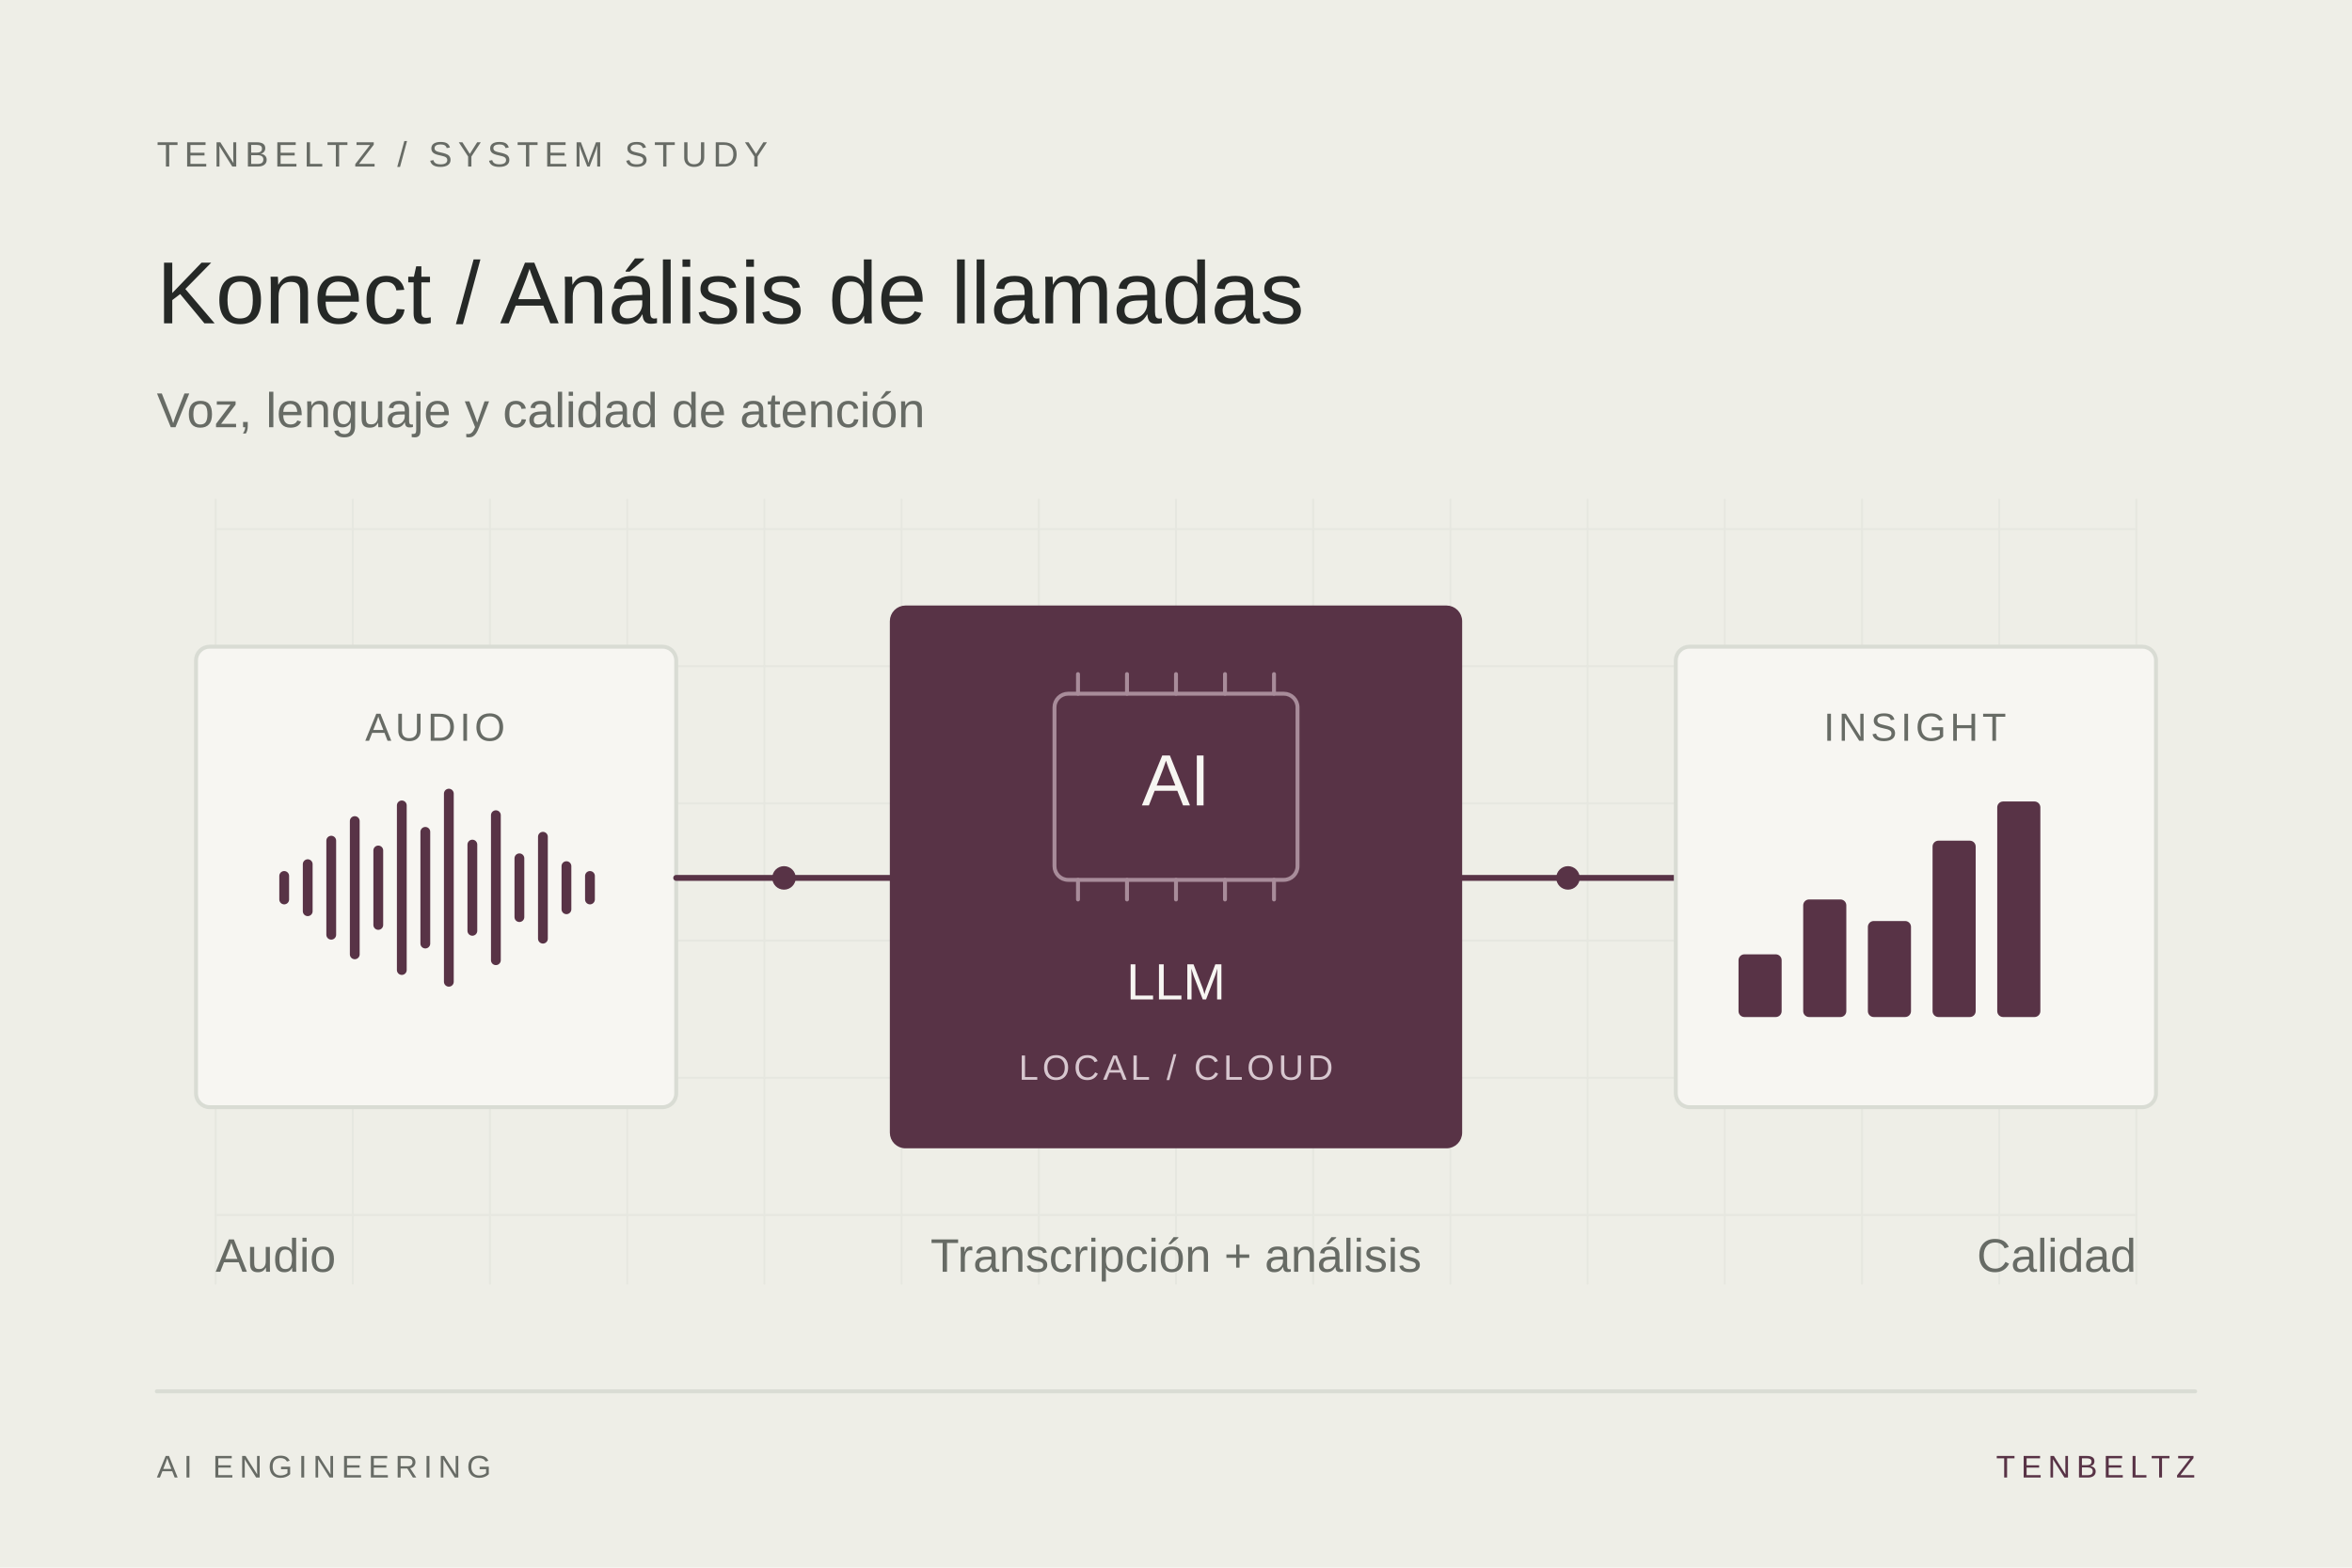
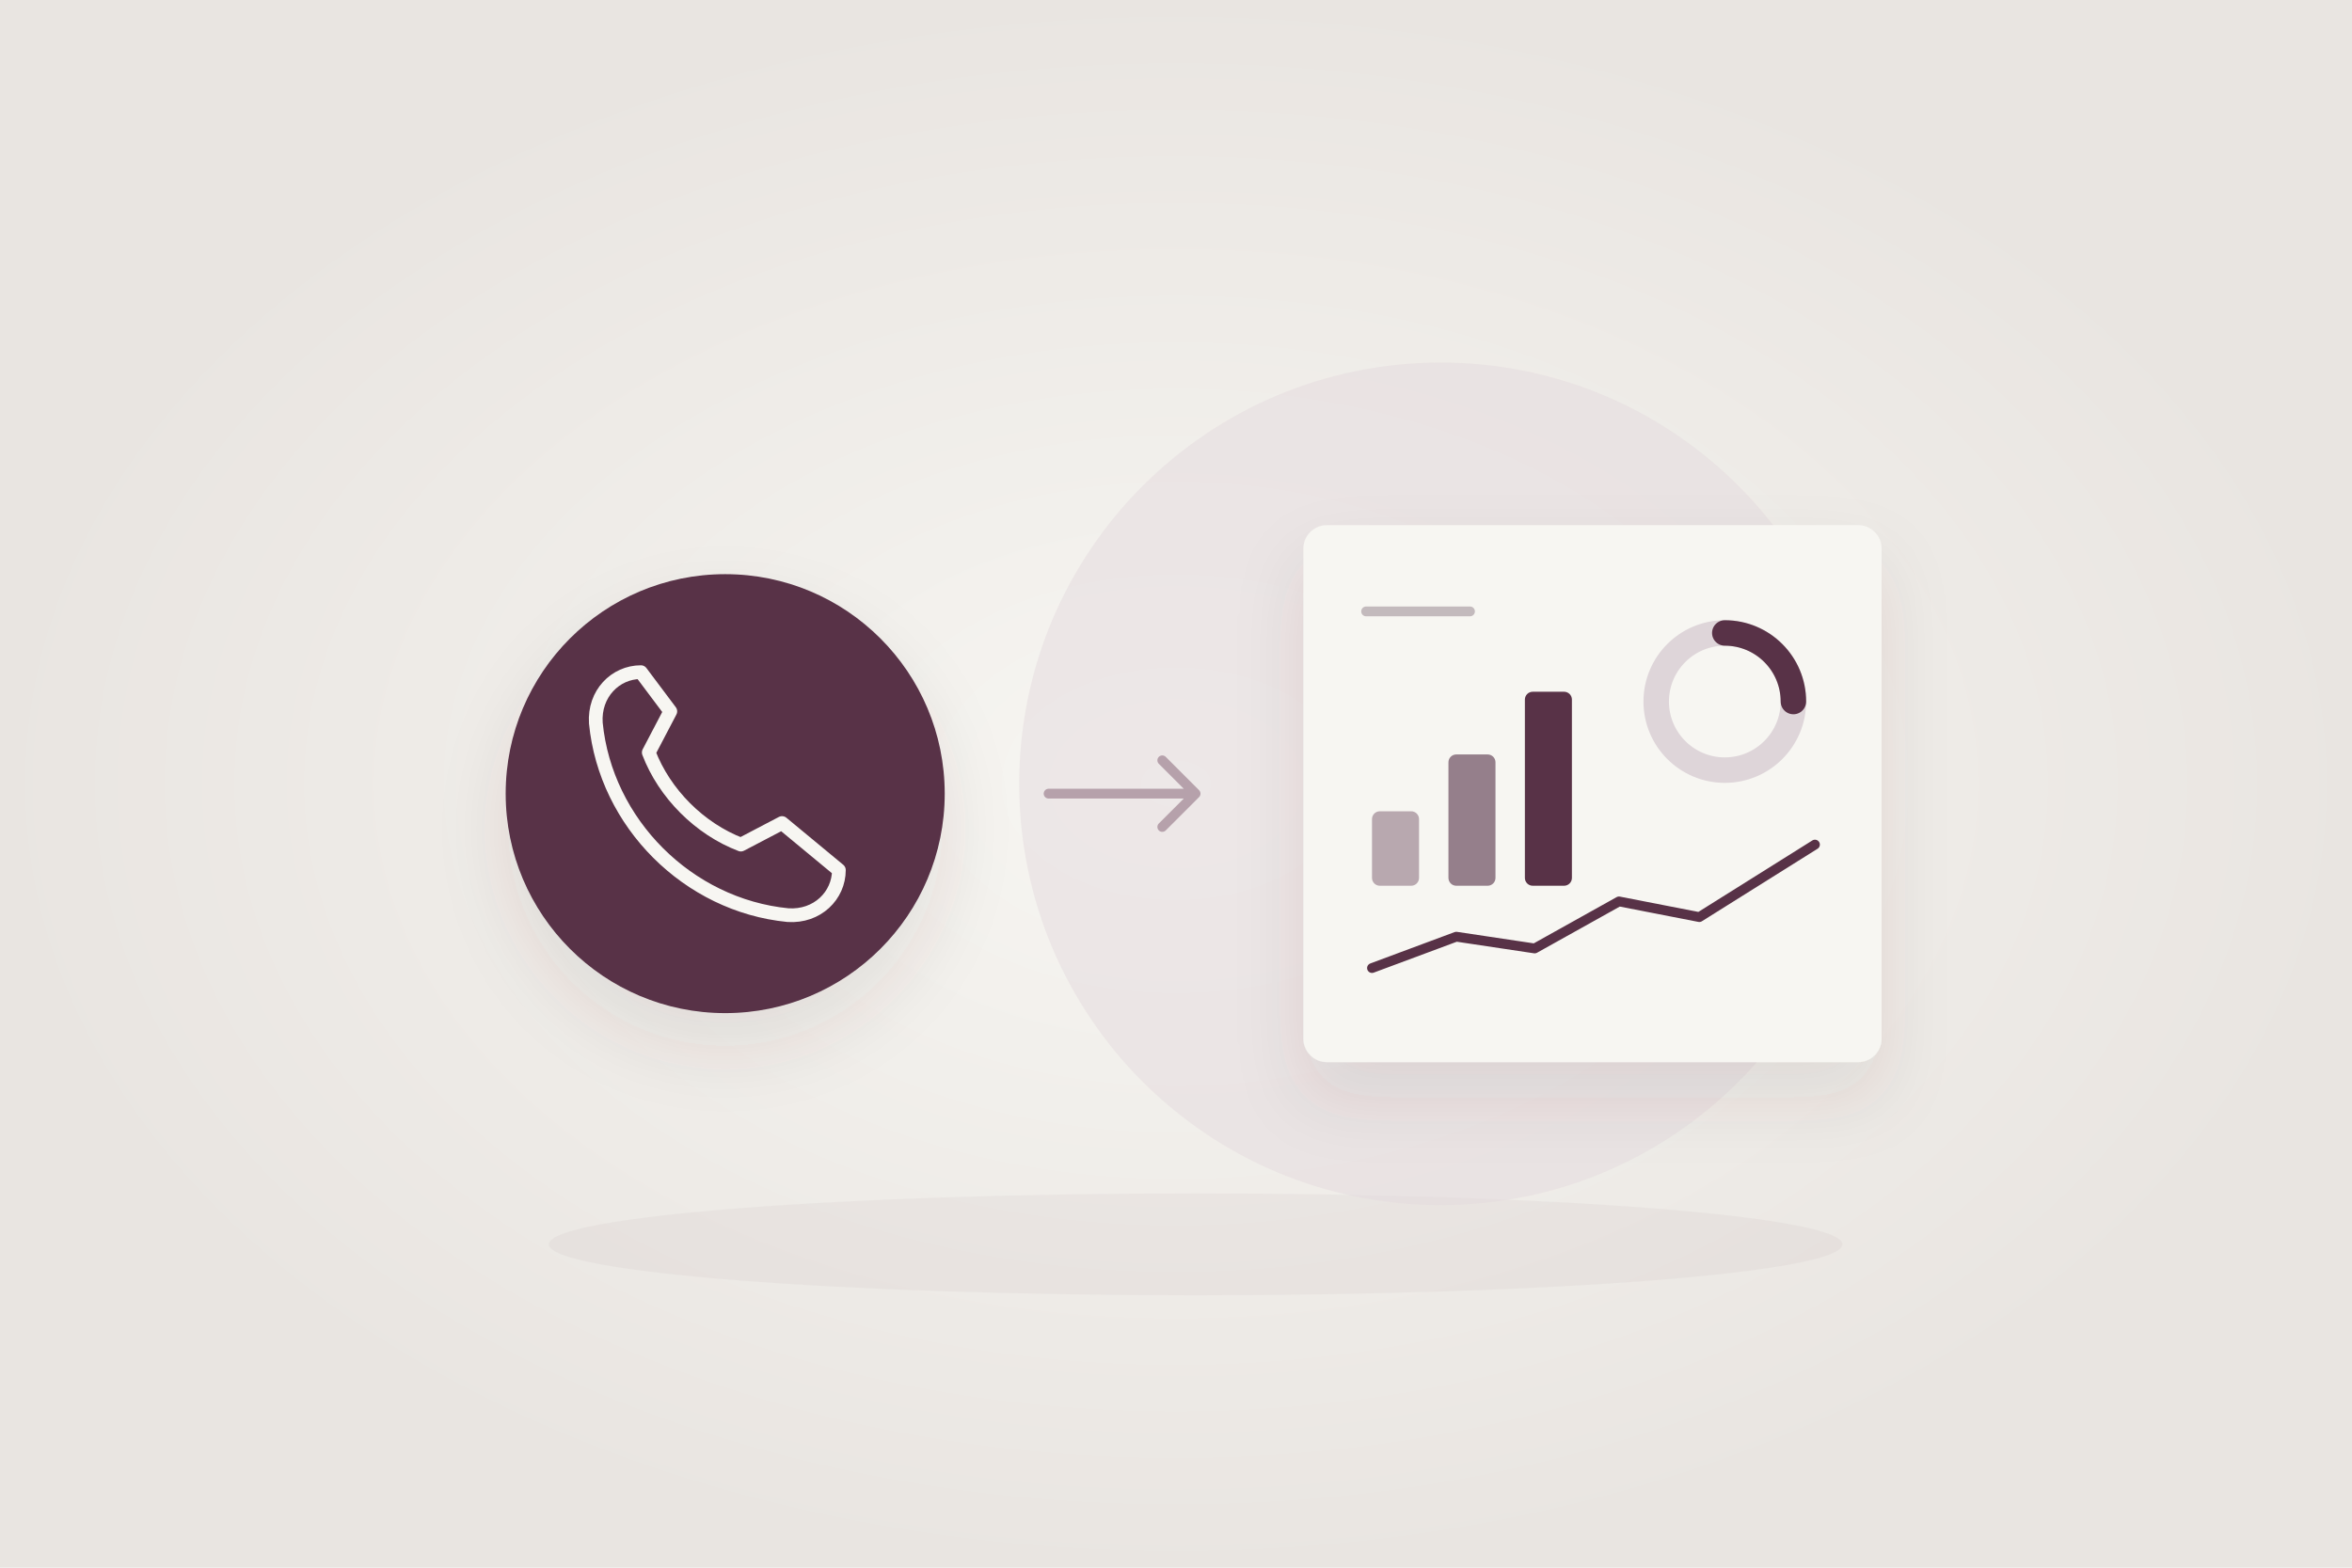
<svg xmlns="http://www.w3.org/2000/svg" width="1200" height="800" viewBox="0 0 1200 800">
-   <rect width="1200" height="800" fill="#eeeee7" />
-   <g opacity=".4">
-     <path d="M110 255V655" stroke="#d9dcd4" stroke-width="1" fill="none" stroke-linecap="round" stroke-linejoin="round" />
-     <path d="M180 255V655" stroke="#d9dcd4" stroke-width="1" fill="none" stroke-linecap="round" stroke-linejoin="round" />
-     <path d="M250 255V655" stroke="#d9dcd4" stroke-width="1" fill="none" stroke-linecap="round" stroke-linejoin="round" />
-     <path d="M320 255V655" stroke="#d9dcd4" stroke-width="1" fill="none" stroke-linecap="round" stroke-linejoin="round" />
-     <path d="M390 255V655" stroke="#d9dcd4" stroke-width="1" fill="none" stroke-linecap="round" stroke-linejoin="round" />
-     <path d="M460 255V655" stroke="#d9dcd4" stroke-width="1" fill="none" stroke-linecap="round" stroke-linejoin="round" />
-     <path d="M530 255V655" stroke="#d9dcd4" stroke-width="1" fill="none" stroke-linecap="round" stroke-linejoin="round" />
-     <path d="M600 255V655" stroke="#d9dcd4" stroke-width="1" fill="none" stroke-linecap="round" stroke-linejoin="round" />
-     <path d="M670 255V655" stroke="#d9dcd4" stroke-width="1" fill="none" stroke-linecap="round" stroke-linejoin="round" />
-     <path d="M740 255V655" stroke="#d9dcd4" stroke-width="1" fill="none" stroke-linecap="round" stroke-linejoin="round" />
-     <path d="M810 255V655" stroke="#d9dcd4" stroke-width="1" fill="none" stroke-linecap="round" stroke-linejoin="round" />
-     <path d="M880 255V655" stroke="#d9dcd4" stroke-width="1" fill="none" stroke-linecap="round" stroke-linejoin="round" />
-     <path d="M950 255V655" stroke="#d9dcd4" stroke-width="1" fill="none" stroke-linecap="round" stroke-linejoin="round" />
-     <path d="M1020 255V655" stroke="#d9dcd4" stroke-width="1" fill="none" stroke-linecap="round" stroke-linejoin="round" />
-     <path d="M1090 255V655" stroke="#d9dcd4" stroke-width="1" fill="none" stroke-linecap="round" stroke-linejoin="round" />
-     <path d="M110 270H1090" stroke="#d9dcd4" stroke-width="1" fill="none" stroke-linecap="round" stroke-linejoin="round" />
-     <path d="M110 340H1090" stroke="#d9dcd4" stroke-width="1" fill="none" stroke-linecap="round" stroke-linejoin="round" />
-     <path d="M110 410H1090" stroke="#d9dcd4" stroke-width="1" fill="none" stroke-linecap="round" stroke-linejoin="round" />
-     <path d="M110 480H1090" stroke="#d9dcd4" stroke-width="1" fill="none" stroke-linecap="round" stroke-linejoin="round" />
-     <path d="M110 550H1090" stroke="#d9dcd4" stroke-width="1" fill="none" stroke-linecap="round" stroke-linejoin="round" />
-     <path d="M110 620H1090" stroke="#d9dcd4" stroke-width="1" fill="none" stroke-linecap="round" stroke-linejoin="round" />
+   <defs>
+     <radialGradient id="paper">
+       <stop stop-color="#f7f6f2" />
+       <stop offset="1" stop-color="#e9e5e1" />
+     </radialGradient>
+     <filter id="shadow" x="-40%" y="-40%" width="180%" height="180%">
+       <feDropShadow dx="0" dy="18" stdDeviation="18" flood-color="#493440" flood-opacity=".10" />
+     </filter>
+   </defs>
+   <rect width="1200" height="800" fill="url(#paper)" />
+   <ellipse cx="610" cy="635" rx="330" ry="26" fill="#583346" opacity=".045" />
+   <circle cx="735" cy="400" r="215" fill="#e4dadd" opacity=".5" />
+   <g filter="url(#shadow)">
+     <circle cx="370" cy="405" r="112" fill="#583346" />
+     <g transform="translate(370 405) scale(1)">
+       <path d="M-43-62c-13 0-24 11-23 26 5 51 47 93 98 98 15 1 26-10 26-23l-29-24-21 11c-21-8-39-26-47-47l11-21z" fill="none" stroke="#f7f6f2" stroke-width="7" stroke-linecap="round" stroke-linejoin="round" />
+     </g>
  </g>
-   <g font-family="Arial,sans-serif">
-     <text x="80" y="85" font-size="18" fill="#676b65" text-anchor="start" letter-spacing="3">TENBELTZ / SYSTEM STUDY</text>
-     <text x="80" y="165" font-size="45" fill="#252826" text-anchor="start">Konect / Análisis de llamadas</text>
-     <text x="80" y="218" font-size="25" fill="#676b65" text-anchor="start">Voz, lenguaje y calidad de atención</text>
-     <rect x="100" y="330" width="245" height="235" rx="7" fill="#f7f6f2" stroke="#d9dcd4" stroke-width="2" />
-     <text x="222" y="378" font-size="20" fill="#676b65" text-anchor="middle" letter-spacing="2">AUDIO</text>
-     <path d="M145 447.0v12" stroke="#583346" stroke-width="5" fill="none" stroke-linecap="round" stroke-linejoin="round" />
-     <path d="M157 441.0v24" stroke="#583346" stroke-width="5" fill="none" stroke-linecap="round" stroke-linejoin="round" />
-     <path d="M169 429.0v48" stroke="#583346" stroke-width="5" fill="none" stroke-linecap="round" stroke-linejoin="round" />
-     <path d="M181 419.0v68" stroke="#583346" stroke-width="5" fill="none" stroke-linecap="round" stroke-linejoin="round" />
-     <path d="M193 434.0v38" stroke="#583346" stroke-width="5" fill="none" stroke-linecap="round" stroke-linejoin="round" />
-     <path d="M205 411.0v84" stroke="#583346" stroke-width="5" fill="none" stroke-linecap="round" stroke-linejoin="round" />
-     <path d="M217 424.5v57" stroke="#583346" stroke-width="5" fill="none" stroke-linecap="round" stroke-linejoin="round" />
-     <path d="M229 405.0v96" stroke="#583346" stroke-width="5" fill="none" stroke-linecap="round" stroke-linejoin="round" />
-     <path d="M241 431.0v44" stroke="#583346" stroke-width="5" fill="none" stroke-linecap="round" stroke-linejoin="round" />
-     <path d="M253 416.0v74" stroke="#583346" stroke-width="5" fill="none" stroke-linecap="round" stroke-linejoin="round" />
-     <path d="M265 438.0v30" stroke="#583346" stroke-width="5" fill="none" stroke-linecap="round" stroke-linejoin="round" />
-     <path d="M277 427.0v52" stroke="#583346" stroke-width="5" fill="none" stroke-linecap="round" stroke-linejoin="round" />
-     <path d="M289 442.0v22" stroke="#583346" stroke-width="5" fill="none" stroke-linecap="round" stroke-linejoin="round" />
-     <path d="M301 447.0v12" stroke="#583346" stroke-width="5" fill="none" stroke-linecap="round" stroke-linejoin="round" />
-     <path d="M345 448H454" stroke="#583346" stroke-width="3" fill="none" stroke-linecap="round" stroke-linejoin="round" />
-     <circle cx="400" cy="448" r="5" fill="#583346" stroke="#583346" stroke-width="2" />
-     <rect x="455" y="310" width="290" height="275" rx="7" fill="#583346" stroke="#583346" stroke-width="2" />
-     <rect x="538" y="354" width="124" height="95" rx="7" fill="#583346" stroke="#a88c9a" stroke-width="2" />
-     <path d="M550 344V354M550 449V459" stroke="#a88c9a" stroke-width="2" fill="none" stroke-linecap="round" stroke-linejoin="round" />
-     <path d="M575 344V354M575 449V459" stroke="#a88c9a" stroke-width="2" fill="none" stroke-linecap="round" stroke-linejoin="round" />
-     <path d="M600 344V354M600 449V459" stroke="#a88c9a" stroke-width="2" fill="none" stroke-linecap="round" stroke-linejoin="round" />
-     <path d="M625 344V354M625 449V459" stroke="#a88c9a" stroke-width="2" fill="none" stroke-linecap="round" stroke-linejoin="round" />
-     <path d="M650 344V354M650 449V459" stroke="#a88c9a" stroke-width="2" fill="none" stroke-linecap="round" stroke-linejoin="round" />
-     <text x="600" y="411" font-size="37" fill="#f7f6f2" text-anchor="middle">AI</text>
-     <text x="600" y="510" font-size="26" fill="#f7f6f2" text-anchor="middle">LLM</text>
-     <text x="600" y="551" font-size="18" fill="#d7c7cf" text-anchor="middle" letter-spacing="2">LOCAL / CLOUD</text>
-     <path d="M745 448H855" stroke="#583346" stroke-width="3" fill="none" stroke-linecap="round" stroke-linejoin="round" />
-     <circle cx="800" cy="448" r="5" fill="#583346" stroke="#583346" stroke-width="2" />
-     <rect x="855" y="330" width="245" height="235" rx="7" fill="#f7f6f2" stroke="#d9dcd4" stroke-width="2" />
-     <text x="977" y="378" font-size="20" fill="#676b65" text-anchor="middle" letter-spacing="2">INSIGHT</text>
-     <rect x="888" y="488" width="20" height="30" rx="2" fill="#583346" stroke="#583346" stroke-width="2" />
-     <rect x="921" y="460" width="20" height="58" rx="2" fill="#583346" stroke="#583346" stroke-width="2" />
-     <rect x="954" y="471" width="20" height="47" rx="2" fill="#583346" stroke="#583346" stroke-width="2" />
-     <rect x="987" y="430" width="20" height="88" rx="2" fill="#583346" stroke="#583346" stroke-width="2" />
-     <rect x="1020" y="410" width="20" height="108" rx="2" fill="#583346" stroke="#583346" stroke-width="2" />
-     <text x="110" y="649" font-size="24" fill="#676b65" text-anchor="start">Audio</text>
-     <text x="600" y="649" font-size="24" fill="#676b65" text-anchor="middle">Transcripción + análisis</text>
-     <text x="1090" y="649" font-size="24" fill="#676b65" text-anchor="end">Calidad</text>
-     <path d="M80 710H1120" stroke="#d9dcd4" stroke-width="2" fill="none" stroke-linecap="round" stroke-linejoin="round" />
-     <text x="80" y="754" font-size="16" fill="#676b65" text-anchor="start" letter-spacing="3">AI ENGINEERING</text>
-     <text x="1120" y="754" font-size="16" fill="#583346" text-anchor="end" letter-spacing="3">TENBELTZ</text>
+   <path d="M535 405h75m-17-17 17 17-17 17" fill="none" stroke="#b6a1ab" stroke-width="5" stroke-linecap="round" stroke-linejoin="round" />
+   <g filter="url(#shadow)">
+     <rect x="665" y="268" width="295" height="274" rx="12" fill="#f7f6f2" />
+     <path d="M697 312h53" fill="none" stroke="#c3babd" stroke-width="5" stroke-linecap="round" stroke-linejoin="round" />
+     <rect x="700" y="414" width="24" height="38" rx="4" fill="#b8a8af" />
+     <rect x="739" y="385" width="24" height="67" rx="4" fill="#957f8b" />
+     <rect x="778" y="353" width="24" height="99" rx="4" fill="#583346" />
+     <circle cx="880" cy="358" r="35" fill="none" stroke="#ded5d9" stroke-width="13" />
+     <path d="M880 323a35 35 0 0 1 35 35" fill="none" stroke="#583346" stroke-width="13" stroke-linecap="round" />
+     <path d="M700 494l43-16 40 6 43-24 41 8 59-37" fill="none" stroke="#583346" stroke-width="5" stroke-linecap="round" stroke-linejoin="round" />
  </g>
</svg>
